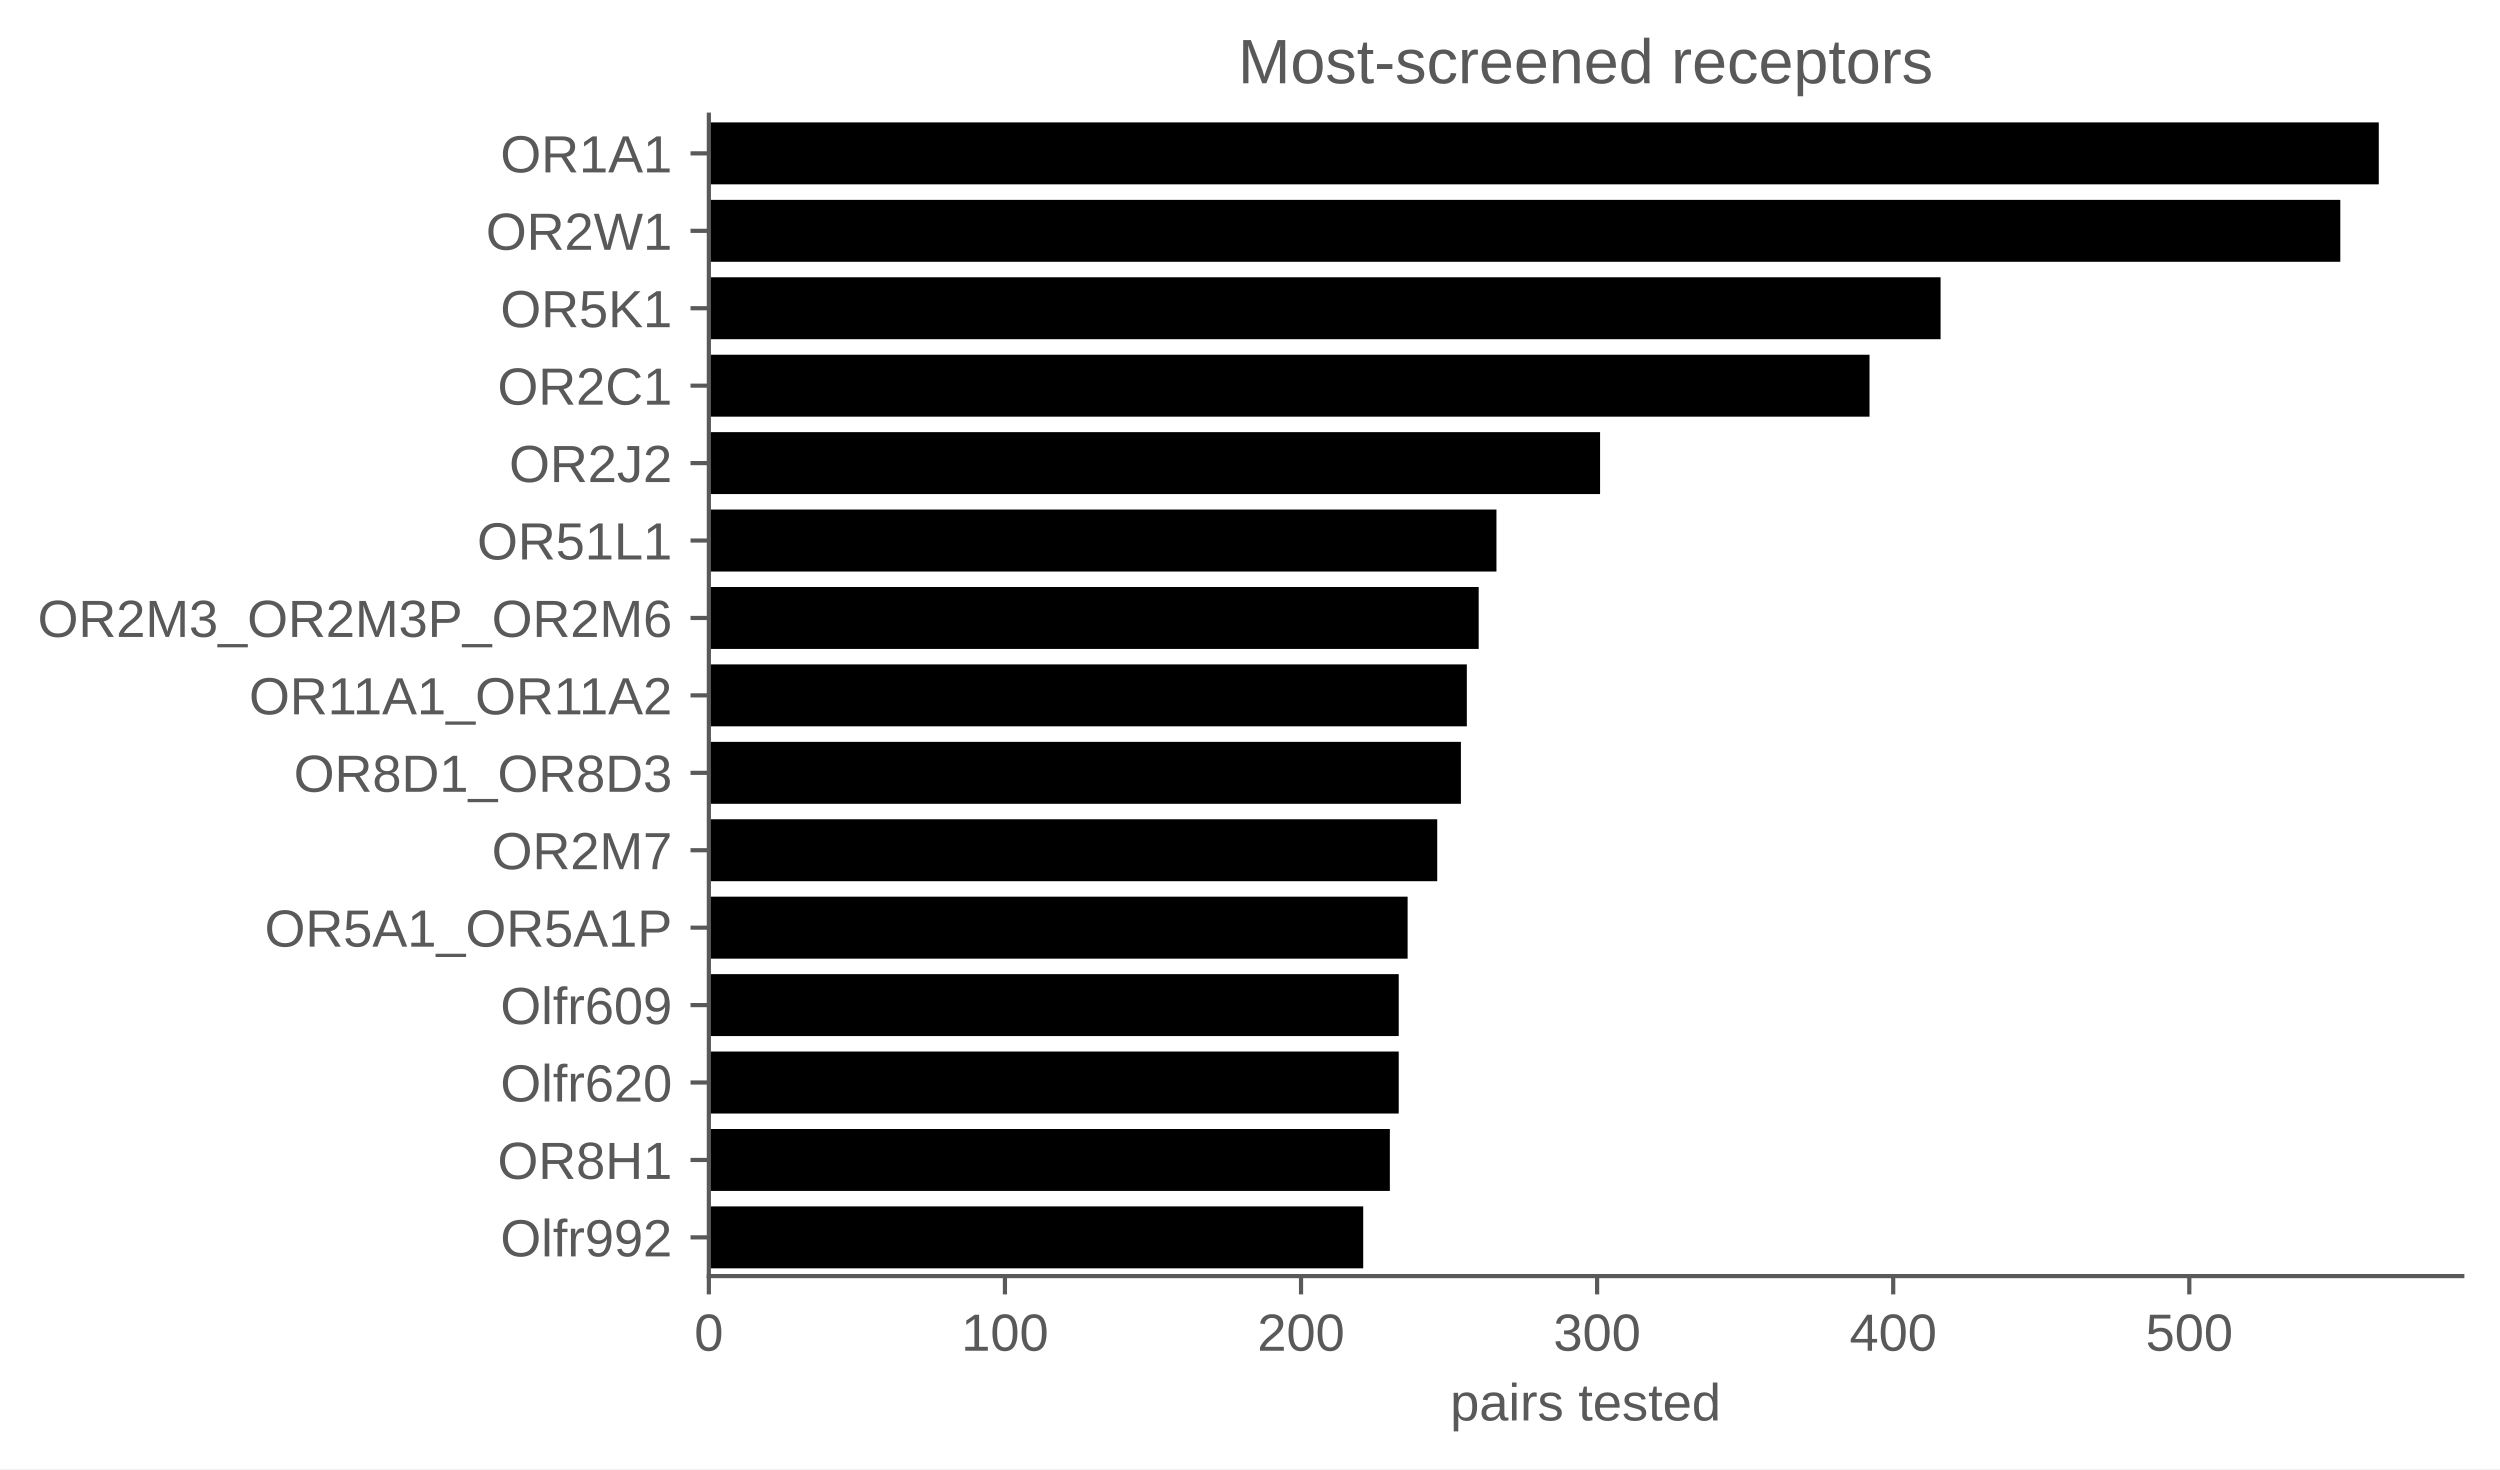
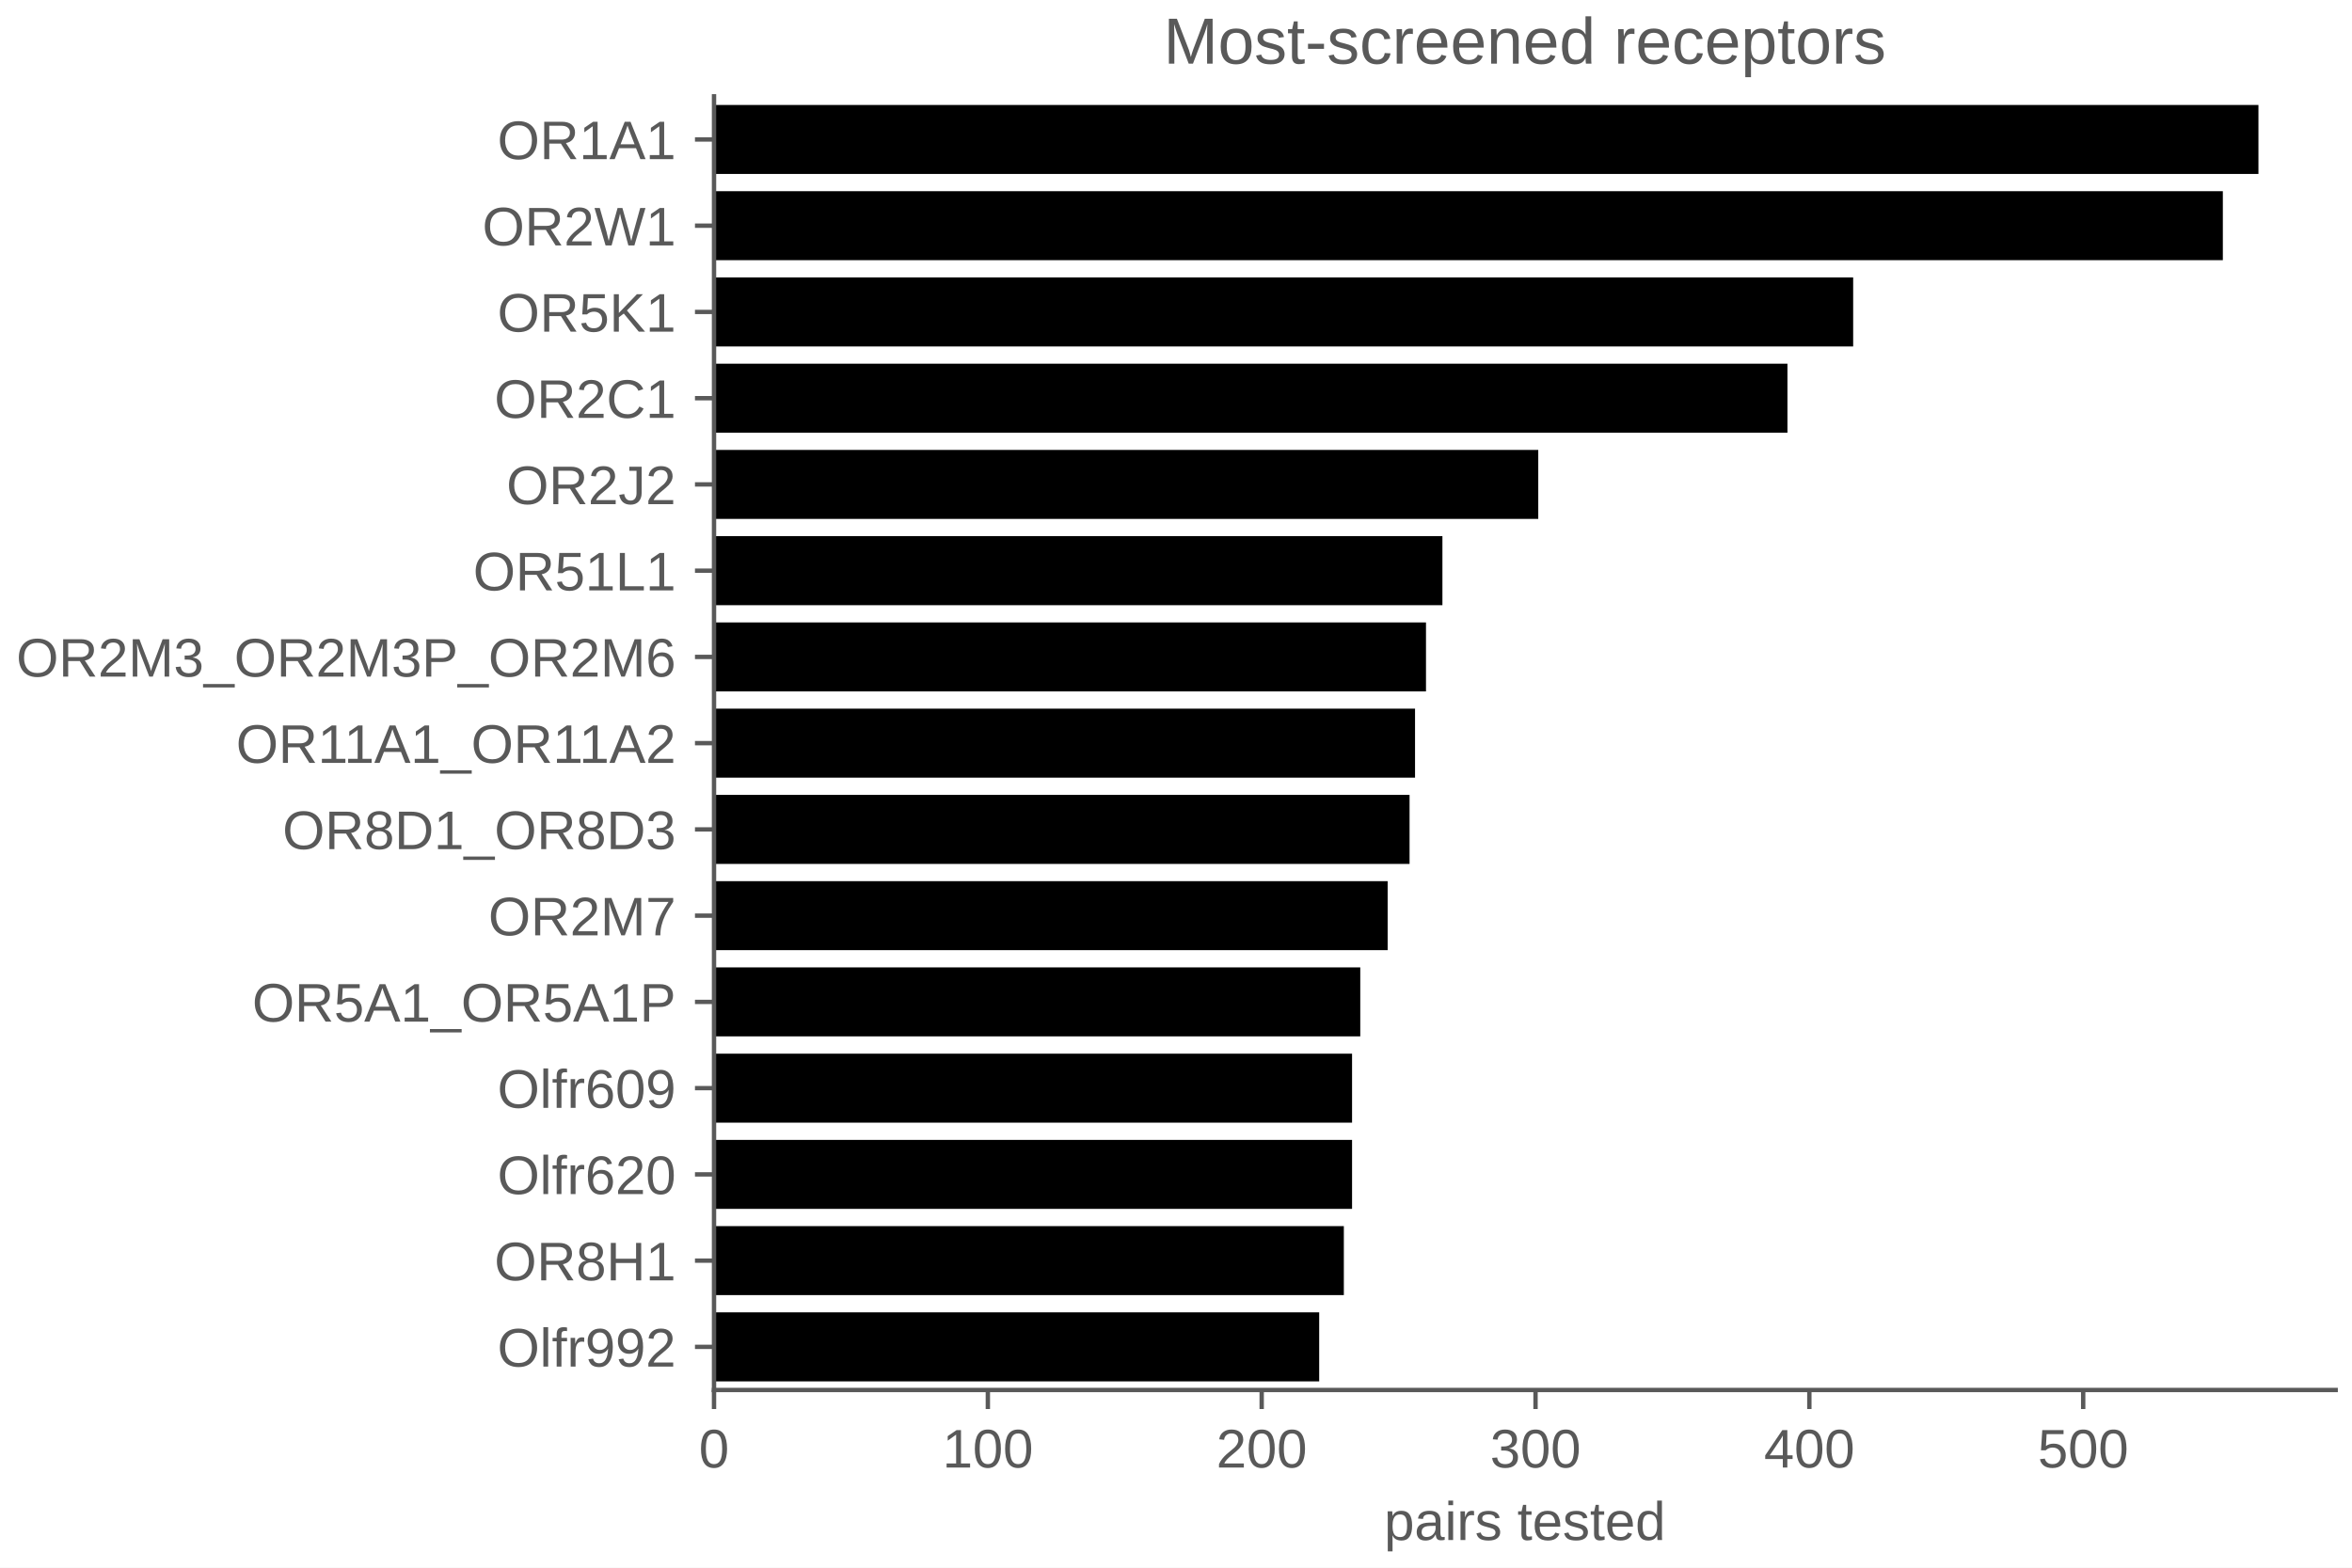
- <svg xmlns="http://www.w3.org/2000/svg" xmlns:xlink="http://www.w3.org/1999/xlink" width="477.347pt" height="280.5pt" viewBox="0 0 477.347 280.5" version="1.1">
+ <svg xmlns="http://www.w3.org/2000/svg" xmlns:xlink="http://www.w3.org/1999/xlink" width="432pt" height="288pt" viewBox="0 0 432 288" version="1.1">
  <defs>
    <style type="text/css">*{stroke-linejoin: round; stroke-linecap: butt}</style>
  </defs>
  <g id="figure_1">
    <g id="patch_1">
-       <path d="M 0 280.5  L 477.347 280.5  L 477.347 0  L 0 0  z " style="fill: #ffffff" />
+       <path d="M 0 288  L 432 288  L 432 0  L 0 0  z " style="fill: #ffffff" />
    </g>
    <g id="axes_1">
      <g id="patch_2">
-         <path d="M 135.347 243.656  L 470.147 243.656  L 470.147 21.896  L 135.347 21.896  z " style="fill: #ffffff" />
+         <path d="M 131.147 255.356  L 429 255.356  L 429 17.696  L 131.147 17.696  z " style="fill: #ffffff" />
      </g>
      <g id="patch_3">
-         <path d="M 135.347 23.375  L 454.204 23.375  L 454.204 35.202  L 135.347 35.202  z " clip-path="url(#p203f19e297)" />
+         <path d="M 131.147 19.281  L 414.816 19.281  L 414.816 31.956  L 131.147 31.956  z " clip-path="url(#ped8216365d)" />
      </g>
      <g id="patch_4">
-         <path d="M 135.347 38.159  L 446.854 38.159  L 446.854 49.986  L 135.347 49.986  z " clip-path="url(#p203f19e297)" />
+         <path d="M 131.147 35.125  L 408.278 35.125  L 408.278 47.8  L 131.147 47.8  z " clip-path="url(#ped8216365d)" />
      </g>
      <g id="patch_5">
-         <path d="M 135.347 52.943  L 370.532 52.943  L 370.532 64.77  L 135.347 64.77  z " clip-path="url(#p203f19e297)" />
+         <path d="M 131.147 50.969  L 340.378 50.969  L 340.378 63.644  L 131.147 63.644  z " clip-path="url(#ped8216365d)" />
      </g>
      <g id="patch_6">
-         <path d="M 135.347 67.727  L 356.964 67.727  L 356.964 79.554  L 135.347 79.554  z " clip-path="url(#p203f19e297)" />
+         <path d="M 131.147 66.813  L 328.307 66.813  L 328.307 79.488  L 131.147 79.488  z " clip-path="url(#ped8216365d)" />
      </g>
      <g id="patch_7">
-         <path d="M 135.347 82.511  L 305.517 82.511  L 305.517 94.338  L 135.347 94.338  z " clip-path="url(#p203f19e297)" />
+         <path d="M 131.147 82.657  L 282.538 82.657  L 282.538 95.332  L 131.147 95.332  z " clip-path="url(#ped8216365d)" />
      </g>
      <g id="patch_8">
-         <path d="M 135.347 97.295  L 285.73 97.295  L 285.73 109.122  L 135.347 109.122  z " clip-path="url(#p203f19e297)" />
+         <path d="M 131.147 98.501  L 264.934 98.501  L 264.934 111.176  L 131.147 111.176  z " clip-path="url(#ped8216365d)" />
      </g>
      <g id="patch_9">
-         <path d="M 135.347 112.079  L 282.338 112.079  L 282.338 123.906  L 135.347 123.906  z " clip-path="url(#p203f19e297)" />
+         <path d="M 131.147 114.345  L 261.917 114.345  L 261.917 127.02  L 131.147 127.02  z " clip-path="url(#ped8216365d)" />
      </g>
      <g id="patch_10">
-         <path d="M 135.347 126.863  L 280.076 126.863  L 280.076 138.69  L 135.347 138.69  z " clip-path="url(#p203f19e297)" />
+         <path d="M 131.147 130.189  L 259.905 130.189  L 259.905 142.864  L 131.147 142.864  z " clip-path="url(#ped8216365d)" />
      </g>
      <g id="patch_11">
-         <path d="M 135.347 141.647  L 278.946 141.647  L 278.946 153.474  L 135.347 153.474  z " clip-path="url(#p203f19e297)" />
+         <path d="M 131.147 146.033  L 258.899 146.033  L 258.899 158.708  L 131.147 158.708  z " clip-path="url(#ped8216365d)" />
      </g>
      <g id="patch_12">
-         <path d="M 135.347 156.431  L 274.423 156.431  L 274.423 168.258  L 135.347 168.258  z " clip-path="url(#p203f19e297)" />
+         <path d="M 131.147 161.877  L 254.875 161.877  L 254.875 174.552  L 131.147 174.552  z " clip-path="url(#ped8216365d)" />
      </g>
      <g id="patch_13">
-         <path d="M 135.347 171.215  L 268.769 171.215  L 268.769 183.042  L 135.347 183.042  z " clip-path="url(#p203f19e297)" />
+         <path d="M 131.147 177.721  L 249.846 177.721  L 249.846 190.396  L 131.147 190.396  z " clip-path="url(#ped8216365d)" />
      </g>
      <g id="patch_14">
-         <path d="M 135.347 185.999  L 267.073 185.999  L 267.073 197.826  L 135.347 197.826  z " clip-path="url(#p203f19e297)" />
+         <path d="M 131.147 193.565  L 248.337 193.565  L 248.337 206.24  L 131.147 206.24  z " clip-path="url(#ped8216365d)" />
      </g>
      <g id="patch_15">
-         <path d="M 135.347 200.783  L 267.073 200.783  L 267.073 212.61  L 135.347 212.61  z " clip-path="url(#p203f19e297)" />
+         <path d="M 131.147 209.409  L 248.337 209.409  L 248.337 222.084  L 131.147 222.084  z " clip-path="url(#ped8216365d)" />
      </g>
      <g id="patch_16">
-         <path d="M 135.347 215.567  L 265.377 215.567  L 265.377 227.394  L 135.347 227.394  z " clip-path="url(#p203f19e297)" />
+         <path d="M 131.147 225.252  L 246.828 225.252  L 246.828 237.928  L 131.147 237.928  z " clip-path="url(#ped8216365d)" />
      </g>
      <g id="patch_17">
-         <path d="M 135.347 230.351  L 260.289 230.351  L 260.289 242.178  L 135.347 242.178  z " clip-path="url(#p203f19e297)" />
+         <path d="M 131.147 241.096  L 242.301 241.096  L 242.301 253.772  L 131.147 253.772  z " clip-path="url(#ped8216365d)" />
      </g>
      <g id="matplotlib.axis_1">
        <g id="xtick_1">
          <g id="line2d_1">
            <defs>
-               <path id="m6ca3d4ac91" d="M 0 0  L 0 3.5  " style="stroke: #595959; stroke-width: 0.8" />
+               <path id="m2be8dfd094" d="M 0 0  L 0 3.5  " style="stroke: #595959; stroke-width: 0.8" />
            </defs>
            <g>
-               <use xlink:href="#m6ca3d4ac91" x="135.347" y="243.656" style="fill: #595959; stroke: #595959; stroke-width: 0.8" />
+               <use xlink:href="#m2be8dfd094" x="131.147" y="255.356" style="fill: #595959; stroke: #595959; stroke-width: 0.8" />
            </g>
          </g>
          <g id="text_1">
-             <text style="font-size: 10px; font-family: 'Liberation Sans'; text-anchor: middle; fill: #595959" x="135.347" y="257.903" transform="rotate(-0 135.3469 257.9031)">0</text>
+             <text style="font-size: 10px; font-family: 'Liberation Sans'; text-anchor: middle; fill: #595959" x="131.147" y="269.603" transform="rotate(-0 131.1471 269.6029)">0</text>
          </g>
        </g>
        <g id="xtick_2">
          <g id="line2d_2">
            <g>
-               <use xlink:href="#m6ca3d4ac91" x="191.882" y="243.656" style="fill: #595959; stroke: #595959; stroke-width: 0.8" />
+               <use xlink:href="#m2be8dfd094" x="181.443" y="255.356" style="fill: #595959; stroke: #595959; stroke-width: 0.8" />
            </g>
          </g>
          <g id="text_2">
-             <text style="font-size: 10px; font-family: 'Liberation Sans'; text-anchor: middle; fill: #595959" x="191.882" y="257.903" transform="rotate(-0 191.8818 257.9031)">100</text>
+             <text style="font-size: 10px; font-family: 'Liberation Sans'; text-anchor: middle; fill: #595959" x="181.443" y="269.603" transform="rotate(-0 181.4431 269.6029)">100</text>
          </g>
        </g>
        <g id="xtick_3">
          <g id="line2d_3">
            <g>
-               <use xlink:href="#m6ca3d4ac91" x="248.417" y="243.656" style="fill: #595959; stroke: #595959; stroke-width: 0.8" />
+               <use xlink:href="#m2be8dfd094" x="231.739" y="255.356" style="fill: #595959; stroke: #595959; stroke-width: 0.8" />
            </g>
          </g>
          <g id="text_3">
-             <text style="font-size: 10px; font-family: 'Liberation Sans'; text-anchor: middle; fill: #595959" x="248.417" y="257.903" transform="rotate(-0 248.4168 257.9031)">200</text>
+             <text style="font-size: 10px; font-family: 'Liberation Sans'; text-anchor: middle; fill: #595959" x="231.739" y="269.603" transform="rotate(-0 231.739 269.6029)">200</text>
          </g>
        </g>
        <g id="xtick_4">
          <g id="line2d_4">
            <g>
-               <use xlink:href="#m6ca3d4ac91" x="304.952" y="243.656" style="fill: #595959; stroke: #595959; stroke-width: 0.8" />
+               <use xlink:href="#m2be8dfd094" x="282.035" y="255.356" style="fill: #595959; stroke: #595959; stroke-width: 0.8" />
            </g>
          </g>
          <g id="text_4">
-             <text style="font-size: 10px; font-family: 'Liberation Sans'; text-anchor: middle; fill: #595959" x="304.952" y="257.903" transform="rotate(-0 304.9517 257.9031)">300</text>
+             <text style="font-size: 10px; font-family: 'Liberation Sans'; text-anchor: middle; fill: #595959" x="282.035" y="269.603" transform="rotate(-0 282.035 269.6029)">300</text>
          </g>
        </g>
        <g id="xtick_5">
          <g id="line2d_5">
            <g>
-               <use xlink:href="#m6ca3d4ac91" x="361.487" y="243.656" style="fill: #595959; stroke: #595959; stroke-width: 0.8" />
+               <use xlink:href="#m2be8dfd094" x="332.331" y="255.356" style="fill: #595959; stroke: #595959; stroke-width: 0.8" />
            </g>
          </g>
          <g id="text_5">
-             <text style="font-size: 10px; font-family: 'Liberation Sans'; text-anchor: middle; fill: #595959" x="361.487" y="257.903" transform="rotate(-0 361.4867 257.9031)">400</text>
+             <text style="font-size: 10px; font-family: 'Liberation Sans'; text-anchor: middle; fill: #595959" x="332.331" y="269.603" transform="rotate(-0 332.3309 269.6029)">400</text>
          </g>
        </g>
        <g id="xtick_6">
          <g id="line2d_6">
            <g>
-               <use xlink:href="#m6ca3d4ac91" x="418.022" y="243.656" style="fill: #595959; stroke: #595959; stroke-width: 0.8" />
+               <use xlink:href="#m2be8dfd094" x="382.627" y="255.356" style="fill: #595959; stroke: #595959; stroke-width: 0.8" />
            </g>
          </g>
          <g id="text_6">
-             <text style="font-size: 10px; font-family: 'Liberation Sans'; text-anchor: middle; fill: #595959" x="418.022" y="257.903" transform="rotate(-0 418.0216 257.9031)">500</text>
+             <text style="font-size: 10px; font-family: 'Liberation Sans'; text-anchor: middle; fill: #595959" x="382.627" y="269.603" transform="rotate(-0 382.6269 269.6029)">500</text>
          </g>
        </g>
        <g id="text_7">
-           <text style="font-size: 10px; font-family: 'Liberation Sans'; text-anchor: middle; fill: #595959" x="302.747" y="271.225" transform="rotate(-0 302.7469 271.225)">pairs tested</text>
+           <text style="font-size: 10px; font-family: 'Liberation Sans'; text-anchor: middle; fill: #595959" x="280.073" y="282.925" transform="rotate(-0 280.0734 282.9248)">pairs tested</text>
        </g>
      </g>
      <g id="matplotlib.axis_2">
        <g id="ytick_1">
          <g id="line2d_7">
            <defs>
-               <path id="mca5478c3f4" d="M 0 0  L -3.5 0  " style="stroke: #595959; stroke-width: 0.8" />
+               <path id="m91ef23c885" d="M 0 0  L -3.5 0  " style="stroke: #595959; stroke-width: 0.8" />
            </defs>
            <g>
-               <use xlink:href="#mca5478c3f4" x="135.347" y="29.288" style="fill: #595959; stroke: #595959; stroke-width: 0.8" />
+               <use xlink:href="#m91ef23c885" x="131.147" y="25.618" style="fill: #595959; stroke: #595959; stroke-width: 0.8" />
            </g>
          </g>
          <g id="text_8">
-             <text style="font-size: 10px; font-family: 'Liberation Sans'; text-anchor: end; fill: #595959" x="128.347" y="32.912" transform="rotate(-0 128.3469 32.91169)">OR1A1</text>
+             <text style="font-size: 10px; font-family: 'Liberation Sans'; text-anchor: end; fill: #595959" x="124.147" y="29.242" transform="rotate(-0 124.1471 29.24191)">OR1A1</text>
          </g>
        </g>
        <g id="ytick_2">
          <g id="line2d_8">
            <g>
-               <use xlink:href="#mca5478c3f4" x="135.347" y="44.072" style="fill: #595959; stroke: #595959; stroke-width: 0.8" />
+               <use xlink:href="#m91ef23c885" x="131.147" y="41.462" style="fill: #595959; stroke: #595959; stroke-width: 0.8" />
            </g>
          </g>
          <g id="text_9">
-             <text style="font-size: 10px; font-family: 'Liberation Sans'; text-anchor: end; fill: #595959" x="128.347" y="47.696" transform="rotate(-0 128.3469 47.69569)">OR2W1</text>
+             <text style="font-size: 10px; font-family: 'Liberation Sans'; text-anchor: end; fill: #595959" x="124.147" y="45.086" transform="rotate(-0 124.1471 45.08588)">OR2W1</text>
          </g>
        </g>
        <g id="ytick_3">
          <g id="line2d_9">
            <g>
-               <use xlink:href="#mca5478c3f4" x="135.347" y="58.856" style="fill: #595959; stroke: #595959; stroke-width: 0.8" />
+               <use xlink:href="#m91ef23c885" x="131.147" y="57.306" style="fill: #595959; stroke: #595959; stroke-width: 0.8" />
            </g>
          </g>
          <g id="text_10">
-             <text style="font-size: 10px; font-family: 'Liberation Sans'; text-anchor: end; fill: #595959" x="128.347" y="62.48" transform="rotate(-0 128.3469 62.47969)">OR5K1</text>
+             <text style="font-size: 10px; font-family: 'Liberation Sans'; text-anchor: end; fill: #595959" x="124.147" y="60.93" transform="rotate(-0 124.1471 60.92985)">OR5K1</text>
          </g>
        </g>
        <g id="ytick_4">
          <g id="line2d_10">
            <g>
-               <use xlink:href="#mca5478c3f4" x="135.347" y="73.64" style="fill: #595959; stroke: #595959; stroke-width: 0.8" />
+               <use xlink:href="#m91ef23c885" x="131.147" y="73.15" style="fill: #595959; stroke: #595959; stroke-width: 0.8" />
            </g>
          </g>
          <g id="text_11">
-             <text style="font-size: 10px; font-family: 'Liberation Sans'; text-anchor: end; fill: #595959" x="128.347" y="77.264" transform="rotate(-0 128.3469 77.26369)">OR2C1</text>
+             <text style="font-size: 10px; font-family: 'Liberation Sans'; text-anchor: end; fill: #595959" x="124.147" y="76.774" transform="rotate(-0 124.1471 76.77381)">OR2C1</text>
          </g>
        </g>
        <g id="ytick_5">
          <g id="line2d_11">
            <g>
-               <use xlink:href="#mca5478c3f4" x="135.347" y="88.424" style="fill: #595959; stroke: #595959; stroke-width: 0.8" />
+               <use xlink:href="#m91ef23c885" x="131.147" y="88.994" style="fill: #595959; stroke: #595959; stroke-width: 0.8" />
            </g>
          </g>
          <g id="text_12">
-             <text style="font-size: 10px; font-family: 'Liberation Sans'; text-anchor: end; fill: #595959" x="128.347" y="92.048" transform="rotate(-0 128.3469 92.04769)">OR2J2</text>
+             <text style="font-size: 10px; font-family: 'Liberation Sans'; text-anchor: end; fill: #595959" x="124.147" y="92.618" transform="rotate(-0 124.1471 92.61778)">OR2J2</text>
          </g>
        </g>
        <g id="ytick_6">
          <g id="line2d_12">
            <g>
-               <use xlink:href="#mca5478c3f4" x="135.347" y="103.208" style="fill: #595959; stroke: #595959; stroke-width: 0.8" />
+               <use xlink:href="#m91ef23c885" x="131.147" y="104.838" style="fill: #595959; stroke: #595959; stroke-width: 0.8" />
            </g>
          </g>
          <g id="text_13">
-             <text style="font-size: 10px; font-family: 'Liberation Sans'; text-anchor: end; fill: #595959" x="128.347" y="106.832" transform="rotate(-0 128.3469 106.8317)">OR51L1</text>
+             <text style="font-size: 10px; font-family: 'Liberation Sans'; text-anchor: end; fill: #595959" x="124.147" y="108.462" transform="rotate(-0 124.1471 108.4618)">OR51L1</text>
          </g>
        </g>
        <g id="ytick_7">
          <g id="line2d_13">
            <g>
-               <use xlink:href="#mca5478c3f4" x="135.347" y="117.992" style="fill: #595959; stroke: #595959; stroke-width: 0.8" />
+               <use xlink:href="#m91ef23c885" x="131.147" y="120.682" style="fill: #595959; stroke: #595959; stroke-width: 0.8" />
            </g>
          </g>
          <g id="text_14">
-             <text style="font-size: 10px; font-family: 'Liberation Sans'; text-anchor: end; fill: #595959" x="128.347" y="121.616" transform="rotate(-0 128.3469 121.6157)">OR2M3_OR2M3P_OR2M6</text>
+             <text style="font-size: 10px; font-family: 'Liberation Sans'; text-anchor: end; fill: #595959" x="124.147" y="124.306" transform="rotate(-0 124.1471 124.3057)">OR2M3_OR2M3P_OR2M6</text>
          </g>
        </g>
        <g id="ytick_8">
          <g id="line2d_14">
            <g>
-               <use xlink:href="#mca5478c3f4" x="135.347" y="132.776" style="fill: #595959; stroke: #595959; stroke-width: 0.8" />
+               <use xlink:href="#m91ef23c885" x="131.147" y="136.526" style="fill: #595959; stroke: #595959; stroke-width: 0.8" />
            </g>
          </g>
          <g id="text_15">
-             <text style="font-size: 10px; font-family: 'Liberation Sans'; text-anchor: end; fill: #595959" x="128.347" y="136.4" transform="rotate(-0 128.3469 136.3997)">OR11A1_OR11A2</text>
+             <text style="font-size: 10px; font-family: 'Liberation Sans'; text-anchor: end; fill: #595959" x="124.147" y="140.15" transform="rotate(-0 124.1471 140.1497)">OR11A1_OR11A2</text>
          </g>
        </g>
        <g id="ytick_9">
          <g id="line2d_15">
            <g>
-               <use xlink:href="#mca5478c3f4" x="135.347" y="147.56" style="fill: #595959; stroke: #595959; stroke-width: 0.8" />
+               <use xlink:href="#m91ef23c885" x="131.147" y="152.37" style="fill: #595959; stroke: #595959; stroke-width: 0.8" />
            </g>
          </g>
          <g id="text_16">
-             <text style="font-size: 10px; font-family: 'Liberation Sans'; text-anchor: end; fill: #595959" x="128.347" y="151.184" transform="rotate(-0 128.3469 151.1837)">OR8D1_OR8D3</text>
+             <text style="font-size: 10px; font-family: 'Liberation Sans'; text-anchor: end; fill: #595959" x="124.147" y="155.994" transform="rotate(-0 124.1471 155.9937)">OR8D1_OR8D3</text>
          </g>
        </g>
        <g id="ytick_10">
          <g id="line2d_16">
            <g>
-               <use xlink:href="#mca5478c3f4" x="135.347" y="162.344" style="fill: #595959; stroke: #595959; stroke-width: 0.8" />
+               <use xlink:href="#m91ef23c885" x="131.147" y="168.214" style="fill: #595959; stroke: #595959; stroke-width: 0.8" />
            </g>
          </g>
          <g id="text_17">
-             <text style="font-size: 10px; font-family: 'Liberation Sans'; text-anchor: end; fill: #595959" x="128.347" y="165.968" transform="rotate(-0 128.3469 165.9677)">OR2M7</text>
+             <text style="font-size: 10px; font-family: 'Liberation Sans'; text-anchor: end; fill: #595959" x="124.147" y="171.838" transform="rotate(-0 124.1471 171.8376)">OR2M7</text>
          </g>
        </g>
        <g id="ytick_11">
          <g id="line2d_17">
            <g>
-               <use xlink:href="#mca5478c3f4" x="135.347" y="177.128" style="fill: #595959; stroke: #595959; stroke-width: 0.8" />
+               <use xlink:href="#m91ef23c885" x="131.147" y="184.058" style="fill: #595959; stroke: #595959; stroke-width: 0.8" />
            </g>
          </g>
          <g id="text_18">
-             <text style="font-size: 10px; font-family: 'Liberation Sans'; text-anchor: end; fill: #595959" x="128.347" y="180.752" transform="rotate(-0 128.3469 180.7517)">OR5A1_OR5A1P</text>
+             <text style="font-size: 10px; font-family: 'Liberation Sans'; text-anchor: end; fill: #595959" x="124.147" y="187.682" transform="rotate(-0 124.1471 187.6816)">OR5A1_OR5A1P</text>
          </g>
        </g>
        <g id="ytick_12">
          <g id="line2d_18">
            <g>
-               <use xlink:href="#mca5478c3f4" x="135.347" y="191.912" style="fill: #595959; stroke: #595959; stroke-width: 0.8" />
+               <use xlink:href="#m91ef23c885" x="131.147" y="199.902" style="fill: #595959; stroke: #595959; stroke-width: 0.8" />
            </g>
          </g>
          <g id="text_19">
-             <text style="font-size: 10px; font-family: 'Liberation Sans'; text-anchor: end; fill: #595959" x="128.347" y="195.536" transform="rotate(-0 128.3469 195.5357)">Olfr609</text>
+             <text style="font-size: 10px; font-family: 'Liberation Sans'; text-anchor: end; fill: #595959" x="124.147" y="203.526" transform="rotate(-0 124.1471 203.5256)">Olfr609</text>
          </g>
        </g>
        <g id="ytick_13">
          <g id="line2d_19">
            <g>
-               <use xlink:href="#mca5478c3f4" x="135.347" y="206.696" style="fill: #595959; stroke: #595959; stroke-width: 0.8" />
+               <use xlink:href="#m91ef23c885" x="131.147" y="215.746" style="fill: #595959; stroke: #595959; stroke-width: 0.8" />
            </g>
          </g>
          <g id="text_20">
-             <text style="font-size: 10px; font-family: 'Liberation Sans'; text-anchor: end; fill: #595959" x="128.347" y="210.32" transform="rotate(-0 128.3469 210.3197)">Olfr620</text>
+             <text style="font-size: 10px; font-family: 'Liberation Sans'; text-anchor: end; fill: #595959" x="124.147" y="219.37" transform="rotate(-0 124.1471 219.3695)">Olfr620</text>
          </g>
        </g>
        <g id="ytick_14">
          <g id="line2d_20">
            <g>
-               <use xlink:href="#mca5478c3f4" x="135.347" y="221.48" style="fill: #595959; stroke: #595959; stroke-width: 0.8" />
+               <use xlink:href="#m91ef23c885" x="131.147" y="231.59" style="fill: #595959; stroke: #595959; stroke-width: 0.8" />
            </g>
          </g>
          <g id="text_21">
-             <text style="font-size: 10px; font-family: 'Liberation Sans'; text-anchor: end; fill: #595959" x="128.347" y="225.104" transform="rotate(-0 128.3469 225.1037)">OR8H1</text>
+             <text style="font-size: 10px; font-family: 'Liberation Sans'; text-anchor: end; fill: #595959" x="124.147" y="235.213" transform="rotate(-0 124.1471 235.2135)">OR8H1</text>
          </g>
        </g>
        <g id="ytick_15">
          <g id="line2d_21">
            <g>
-               <use xlink:href="#mca5478c3f4" x="135.347" y="236.264" style="fill: #595959; stroke: #595959; stroke-width: 0.8" />
+               <use xlink:href="#m91ef23c885" x="131.147" y="247.434" style="fill: #595959; stroke: #595959; stroke-width: 0.8" />
            </g>
          </g>
          <g id="text_22">
-             <text style="font-size: 10px; font-family: 'Liberation Sans'; text-anchor: end; fill: #595959" x="128.347" y="239.888" transform="rotate(-0 128.3469 239.8877)">Olfr992</text>
+             <text style="font-size: 10px; font-family: 'Liberation Sans'; text-anchor: end; fill: #595959" x="124.147" y="251.057" transform="rotate(-0 124.1471 251.0575)">Olfr992</text>
          </g>
        </g>
      </g>
      <g id="line2d_22">
-         <path clip-path="url(#p203f19e297)" style="fill: none; stroke: #424242; stroke-width: 2.25; stroke-linecap: square" />
+         <path clip-path="url(#ped8216365d)" style="fill: none; stroke: #424242; stroke-width: 2.25; stroke-linecap: square" />
      </g>
      <g id="line2d_23">
-         <path clip-path="url(#p203f19e297)" style="fill: none; stroke: #424242; stroke-width: 2.25; stroke-linecap: square" />
+         <path clip-path="url(#ped8216365d)" style="fill: none; stroke: #424242; stroke-width: 2.25; stroke-linecap: square" />
      </g>
      <g id="line2d_24">
-         <path clip-path="url(#p203f19e297)" style="fill: none; stroke: #424242; stroke-width: 2.25; stroke-linecap: square" />
+         <path clip-path="url(#ped8216365d)" style="fill: none; stroke: #424242; stroke-width: 2.25; stroke-linecap: square" />
      </g>
      <g id="line2d_25">
-         <path clip-path="url(#p203f19e297)" style="fill: none; stroke: #424242; stroke-width: 2.25; stroke-linecap: square" />
+         <path clip-path="url(#ped8216365d)" style="fill: none; stroke: #424242; stroke-width: 2.25; stroke-linecap: square" />
      </g>
      <g id="line2d_26">
-         <path clip-path="url(#p203f19e297)" style="fill: none; stroke: #424242; stroke-width: 2.25; stroke-linecap: square" />
+         <path clip-path="url(#ped8216365d)" style="fill: none; stroke: #424242; stroke-width: 2.25; stroke-linecap: square" />
      </g>
      <g id="line2d_27">
-         <path clip-path="url(#p203f19e297)" style="fill: none; stroke: #424242; stroke-width: 2.25; stroke-linecap: square" />
+         <path clip-path="url(#ped8216365d)" style="fill: none; stroke: #424242; stroke-width: 2.25; stroke-linecap: square" />
      </g>
      <g id="line2d_28">
-         <path clip-path="url(#p203f19e297)" style="fill: none; stroke: #424242; stroke-width: 2.25; stroke-linecap: square" />
+         <path clip-path="url(#ped8216365d)" style="fill: none; stroke: #424242; stroke-width: 2.25; stroke-linecap: square" />
      </g>
      <g id="line2d_29">
-         <path clip-path="url(#p203f19e297)" style="fill: none; stroke: #424242; stroke-width: 2.25; stroke-linecap: square" />
+         <path clip-path="url(#ped8216365d)" style="fill: none; stroke: #424242; stroke-width: 2.25; stroke-linecap: square" />
      </g>
      <g id="line2d_30">
-         <path clip-path="url(#p203f19e297)" style="fill: none; stroke: #424242; stroke-width: 2.25; stroke-linecap: square" />
+         <path clip-path="url(#ped8216365d)" style="fill: none; stroke: #424242; stroke-width: 2.25; stroke-linecap: square" />
      </g>
      <g id="line2d_31">
-         <path clip-path="url(#p203f19e297)" style="fill: none; stroke: #424242; stroke-width: 2.25; stroke-linecap: square" />
+         <path clip-path="url(#ped8216365d)" style="fill: none; stroke: #424242; stroke-width: 2.25; stroke-linecap: square" />
      </g>
      <g id="line2d_32">
-         <path clip-path="url(#p203f19e297)" style="fill: none; stroke: #424242; stroke-width: 2.25; stroke-linecap: square" />
+         <path clip-path="url(#ped8216365d)" style="fill: none; stroke: #424242; stroke-width: 2.25; stroke-linecap: square" />
      </g>
      <g id="line2d_33">
-         <path clip-path="url(#p203f19e297)" style="fill: none; stroke: #424242; stroke-width: 2.25; stroke-linecap: square" />
+         <path clip-path="url(#ped8216365d)" style="fill: none; stroke: #424242; stroke-width: 2.25; stroke-linecap: square" />
      </g>
      <g id="line2d_34">
-         <path clip-path="url(#p203f19e297)" style="fill: none; stroke: #424242; stroke-width: 2.25; stroke-linecap: square" />
+         <path clip-path="url(#ped8216365d)" style="fill: none; stroke: #424242; stroke-width: 2.25; stroke-linecap: square" />
      </g>
      <g id="line2d_35">
-         <path clip-path="url(#p203f19e297)" style="fill: none; stroke: #424242; stroke-width: 2.25; stroke-linecap: square" />
+         <path clip-path="url(#ped8216365d)" style="fill: none; stroke: #424242; stroke-width: 2.25; stroke-linecap: square" />
      </g>
      <g id="line2d_36">
-         <path clip-path="url(#p203f19e297)" style="fill: none; stroke: #424242; stroke-width: 2.25; stroke-linecap: square" />
+         <path clip-path="url(#ped8216365d)" style="fill: none; stroke: #424242; stroke-width: 2.25; stroke-linecap: square" />
      </g>
      <g id="patch_18">
-         <path d="M 135.347 243.656  L 135.347 21.896  " style="fill: none; stroke: #595959; stroke-width: 0.8; stroke-linejoin: miter; stroke-linecap: square" />
+         <path d="M 131.147 255.356  L 131.147 17.696  " style="fill: none; stroke: #595959; stroke-width: 0.8; stroke-linejoin: miter; stroke-linecap: square" />
      </g>
      <g id="patch_19">
-         <path d="M 135.347 243.656  L 470.147 243.656  " style="fill: none; stroke: #595959; stroke-width: 0.8; stroke-linejoin: miter; stroke-linecap: square" />
+         <path d="M 131.147 255.356  L 429 255.356  " style="fill: none; stroke: #595959; stroke-width: 0.8; stroke-linejoin: miter; stroke-linecap: square" />
      </g>
      <g id="text_23">
-         <text style="font-size: 12px; font-family: 'Liberation Sans'; text-anchor: middle; fill: #595959" x="302.747" y="15.896" transform="rotate(-0 302.7469 15.89625)">Most-screened receptors</text>
+         <text style="font-size: 12px; font-family: 'Liberation Sans'; text-anchor: middle; fill: #595959" x="280.073" y="11.696" transform="rotate(-0 280.0734 11.69649)">Most-screened receptors</text>
      </g>
    </g>
  </g>
  <defs>
-     <clipPath id="p203f19e297">
-       <rect x="135.347" y="21.896" width="334.8" height="221.76" />
+     <clipPath id="ped8216365d">
+       <rect x="131.147" y="17.696" width="297.853" height="237.66" />
    </clipPath>
  </defs>
</svg>
